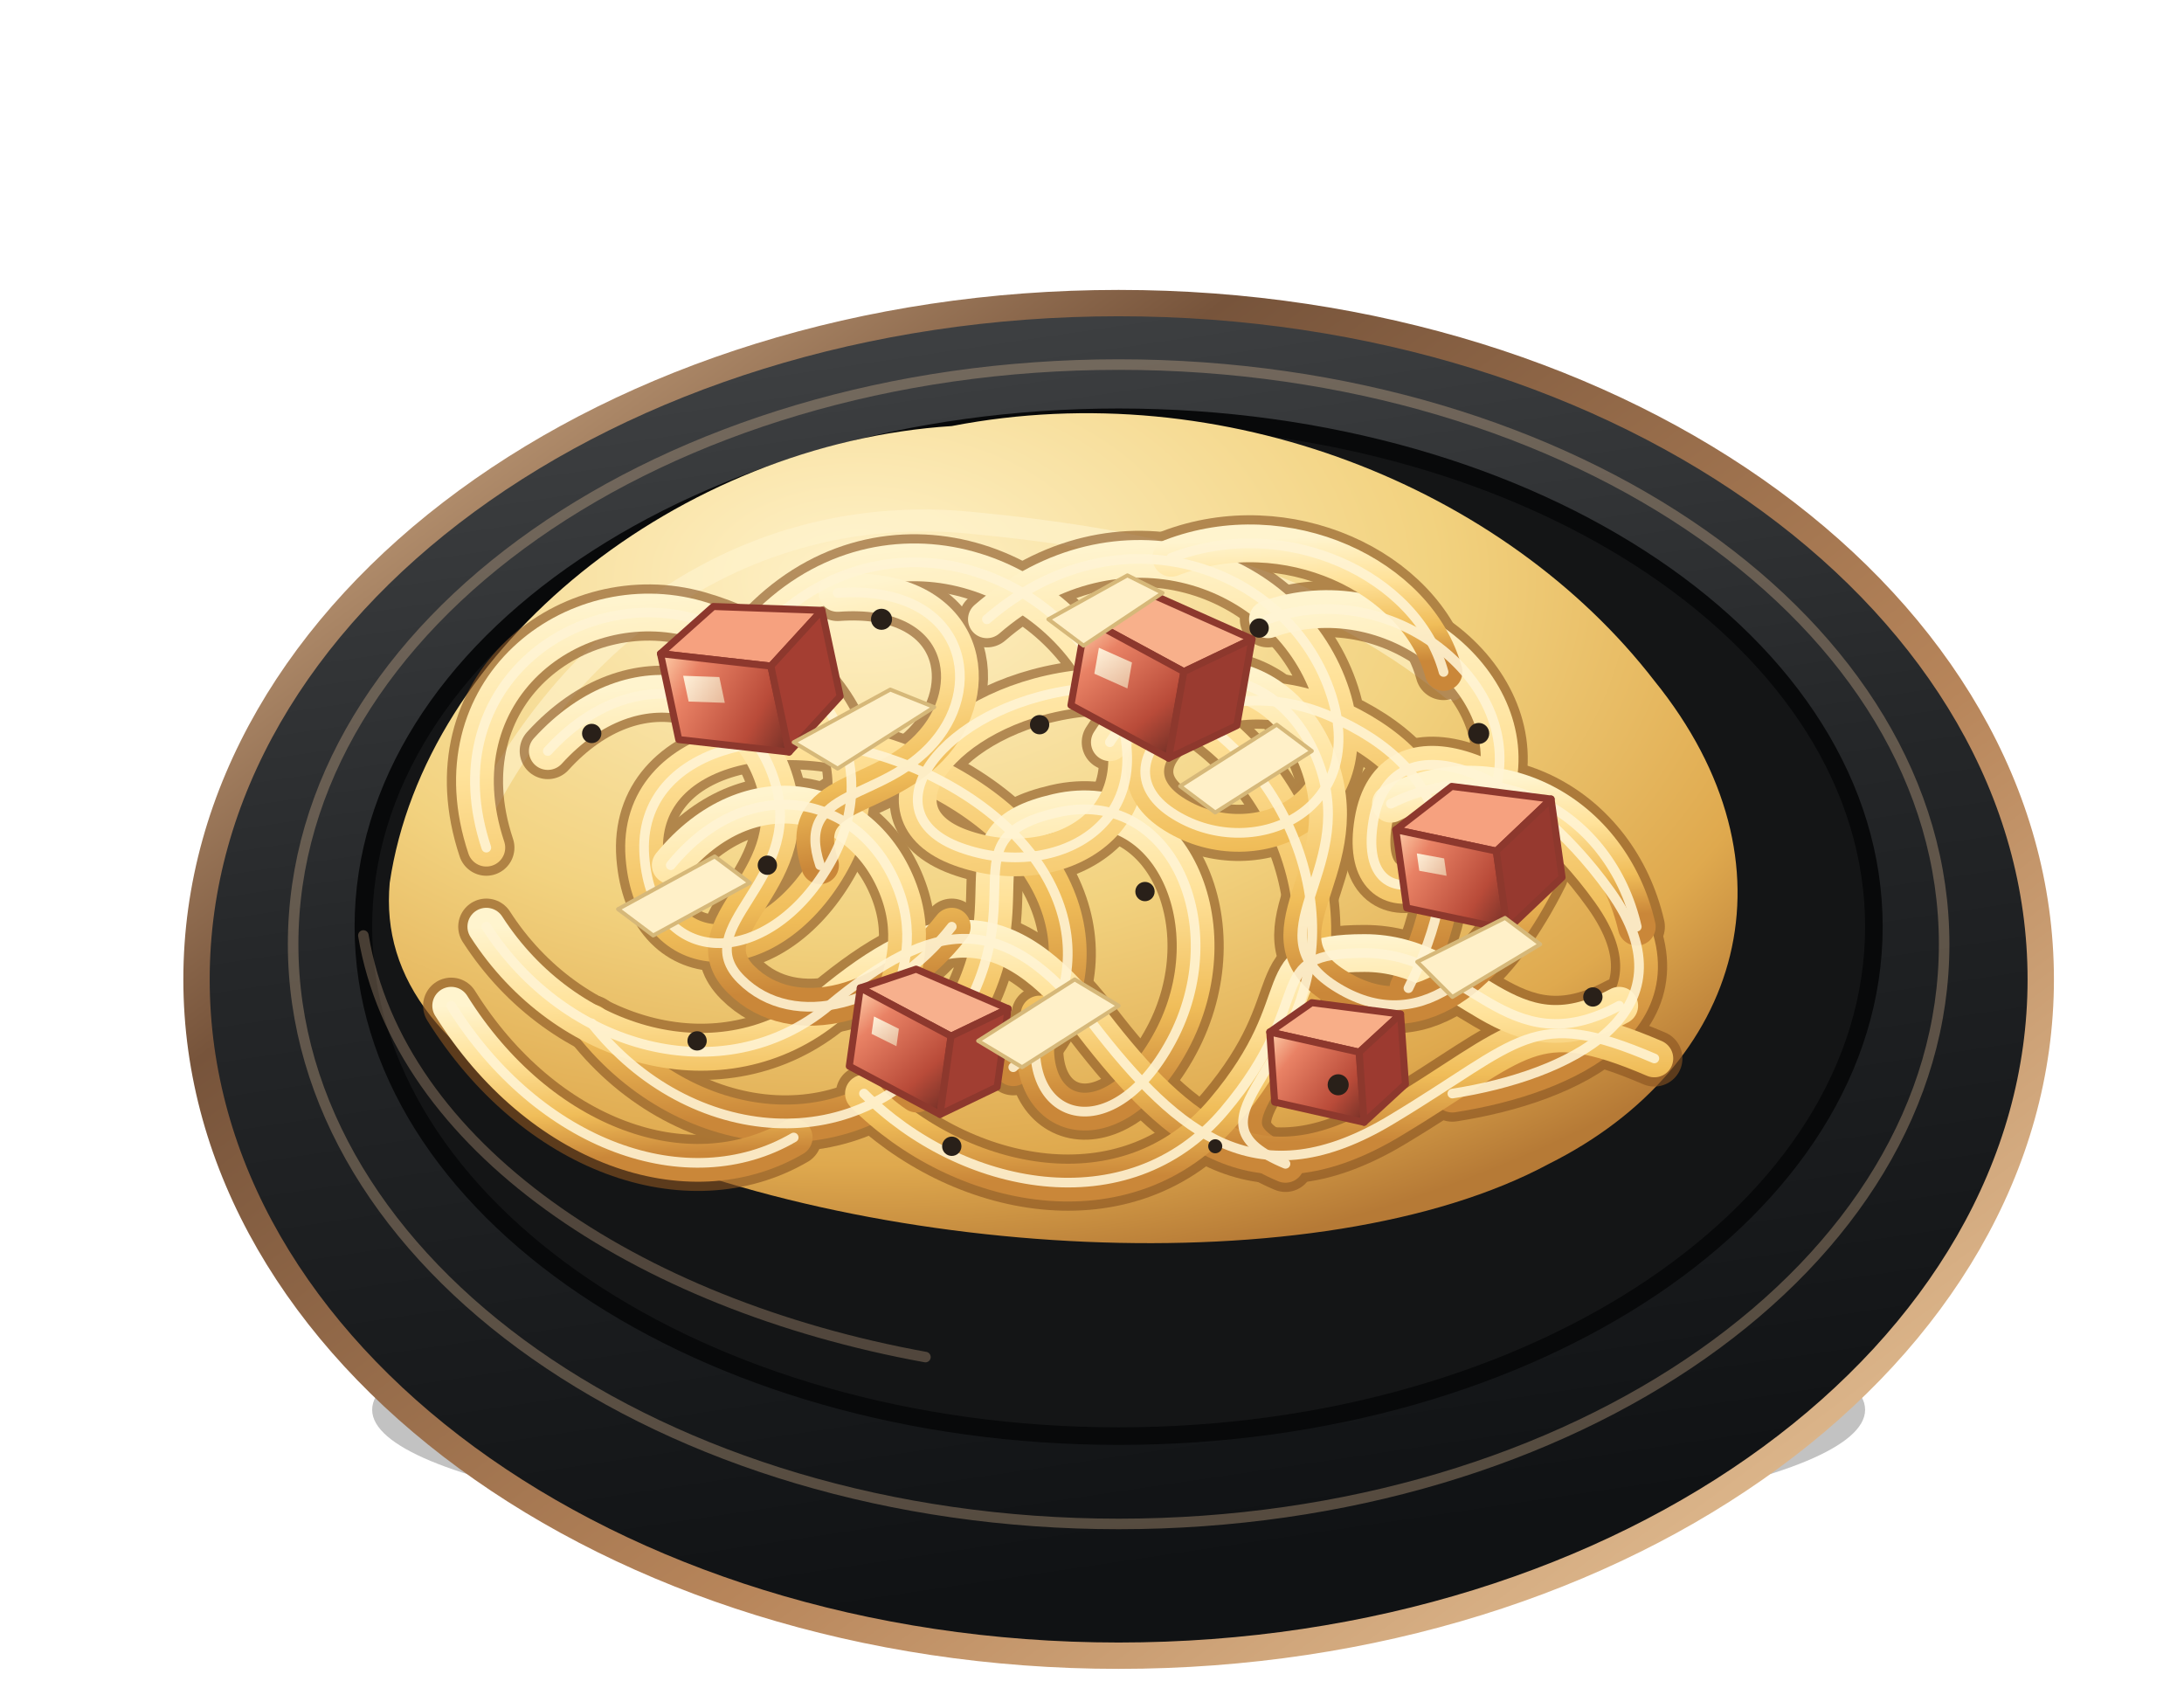
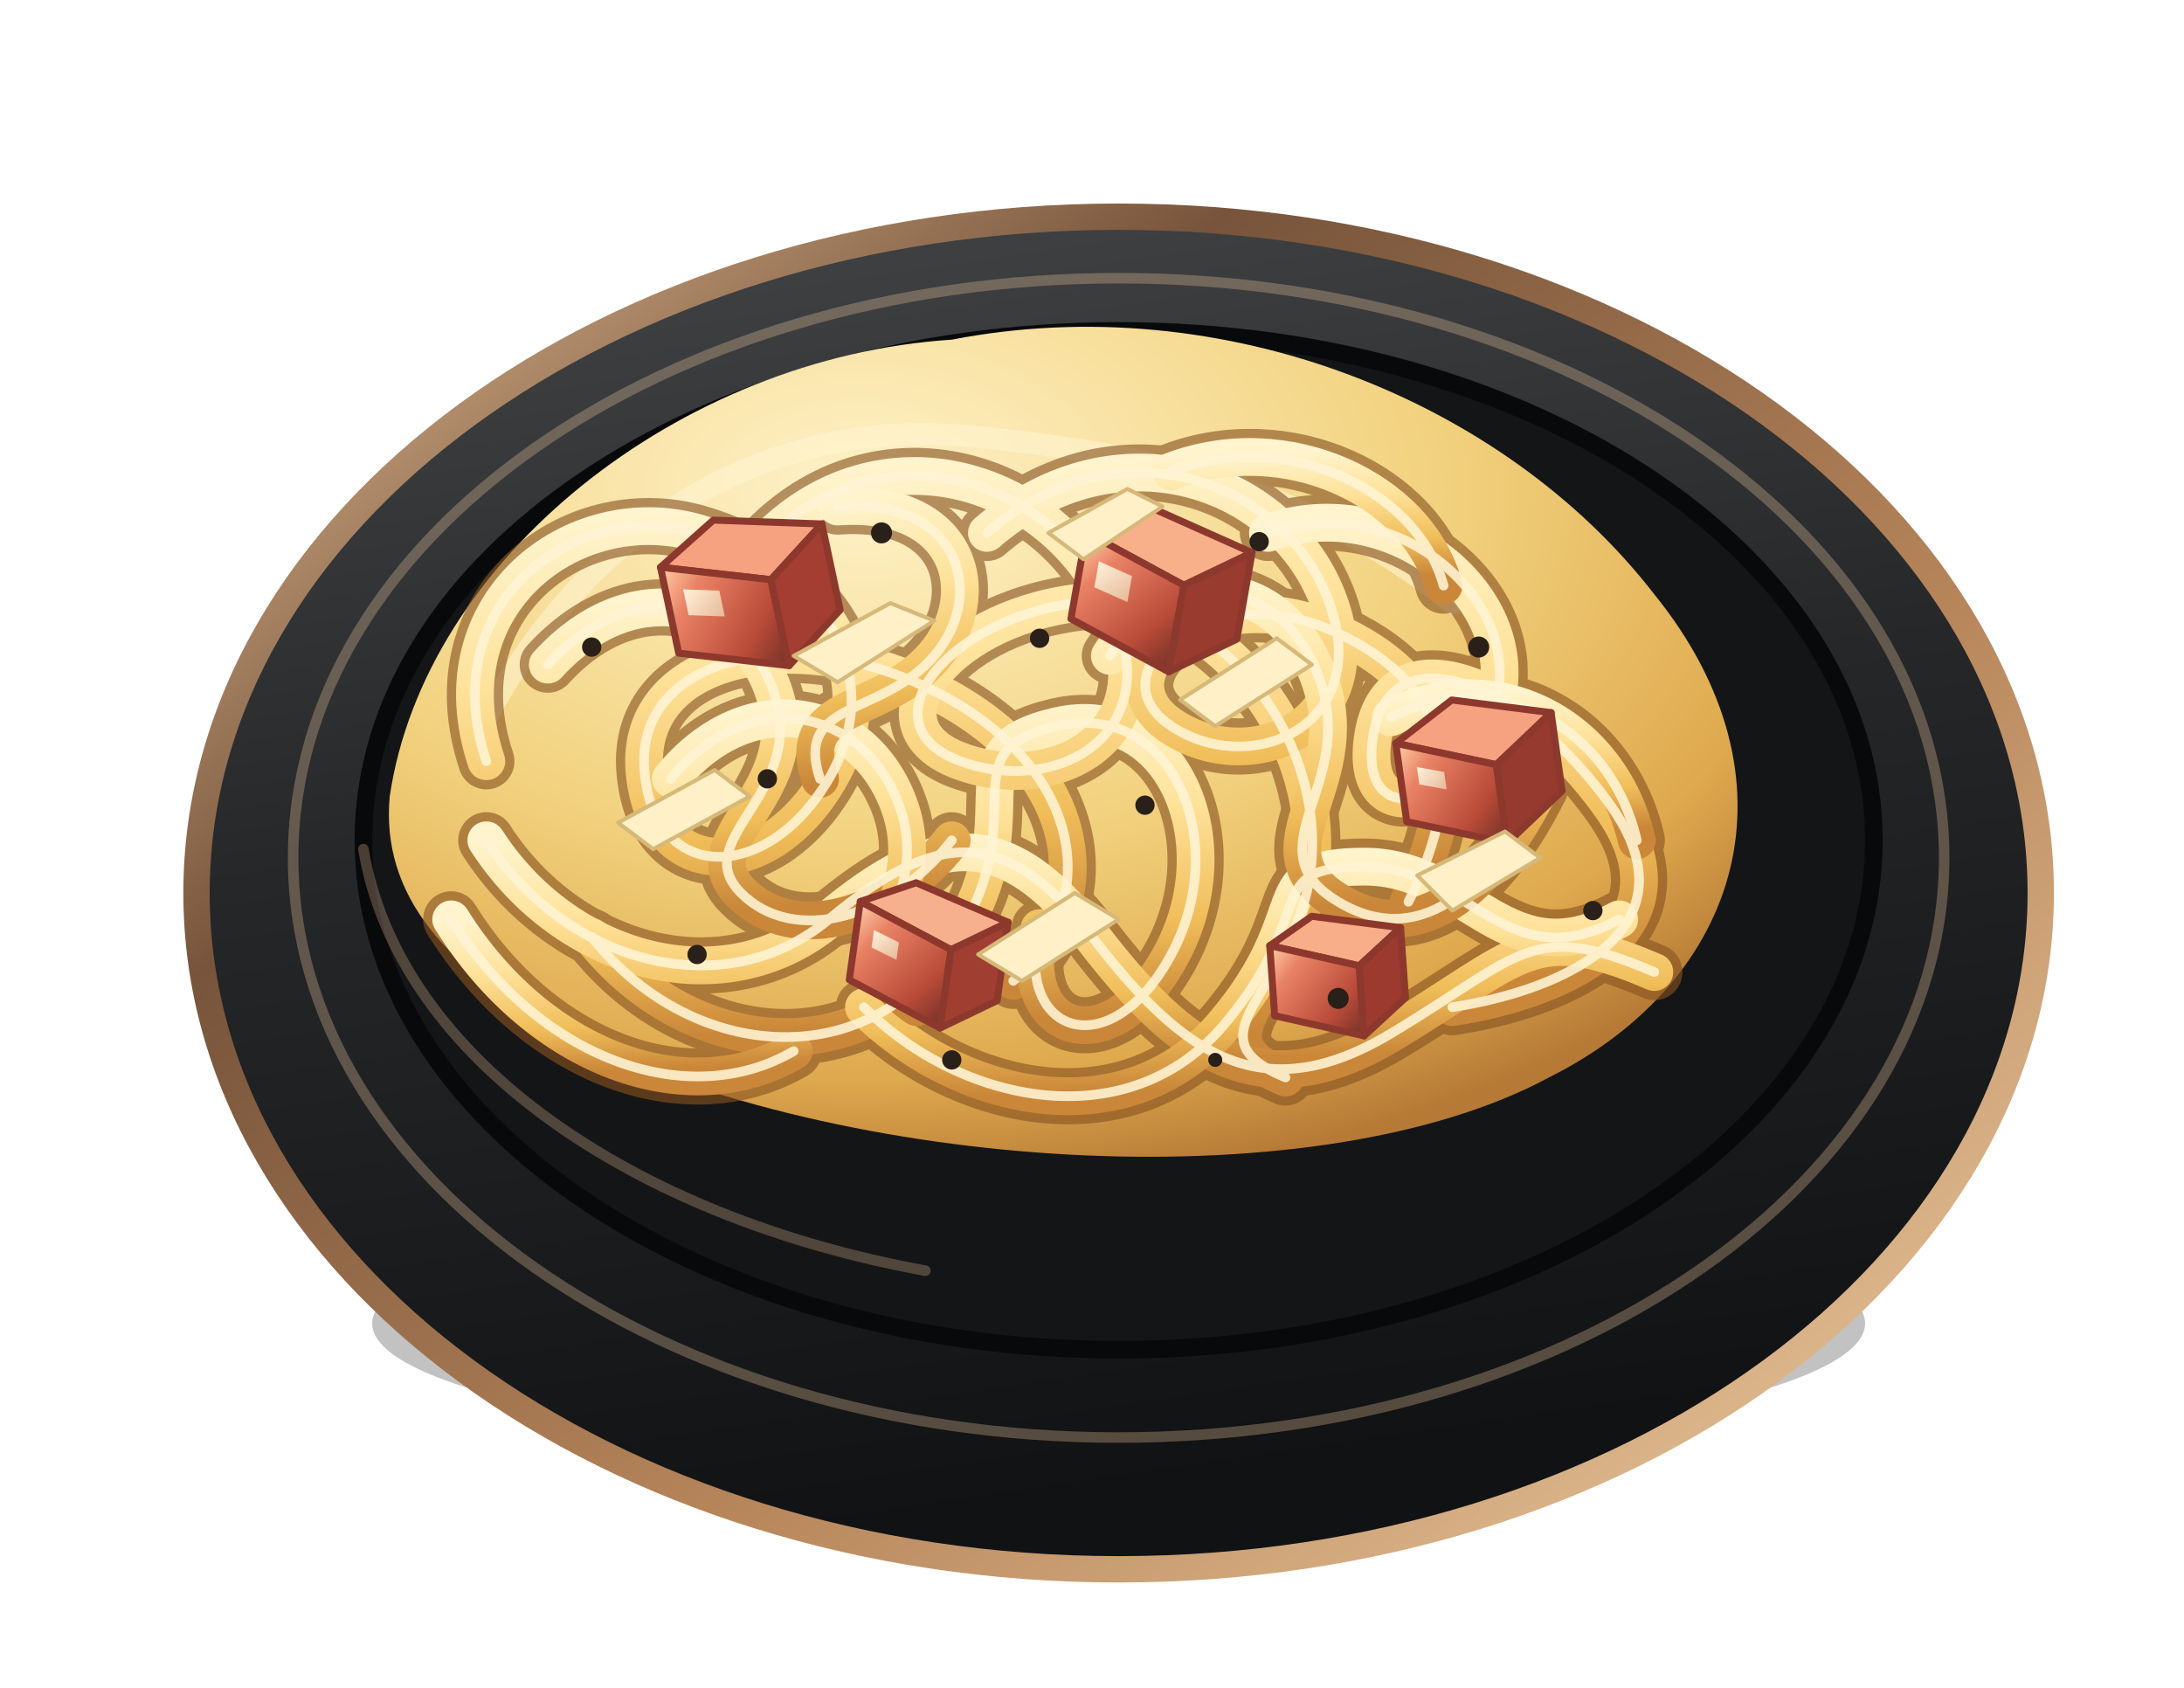
<svg xmlns="http://www.w3.org/2000/svg" width="1517" height="1172" viewBox="-45 -35 1517 1172" role="img" aria-labelledby="carbonara-title carbonara-desc">
  <defs>
    <linearGradient id="rim" x1="0" y1="0" x2="1" y2="1">
      <stop stop-color="#e9c49b" />
      <stop offset=".28" stop-color="#77543b" />
      <stop offset=".62" stop-color="#b7855a" />
      <stop offset="1" stop-color="#f0d0a5" />
    </linearGradient>
    <linearGradient id="plate" x1="0" y1="0" x2=".2" y2="1">
      <stop stop-color="#444648" />
      <stop offset=".48" stop-color="#252729" />
      <stop offset="1" stop-color="#101214" />
    </linearGradient>
    <radialGradient id="sauce" cx=".35" cy=".2" r=".85">
      <stop stop-color="#fff2c9" />
      <stop offset=".5" stop-color="#f2d27f" />
      <stop offset=".83" stop-color="#dfa94e" />
      <stop offset="1" stop-color="#b67a36" />
    </radialGradient>
    <linearGradient id="noodle" x1="0" y1="0" x2=".1" y2="1">
      <stop stop-color="#fff4ce" />
      <stop offset=".35" stop-color="#ffe29a" />
      <stop offset=".72" stop-color="#f0bd59" />
      <stop offset="1" stop-color="#ca8739" />
    </linearGradient>
    <linearGradient id="pork" x1="0" y1="0" x2="1" y2="1">
      <stop stop-color="#ffd0aa" />
      <stop offset=".25" stop-color="#e98265" />
      <stop offset=".72" stop-color="#b94b39" />
      <stop offset="1" stop-color="#733027" />
    </linearGradient>
    <linearGradient id="fat" x1="0" y1="0" x2="1" y2="1">
      <stop stop-color="#fff1d9" />
      <stop offset="1" stop-color="#e7b99a" />
    </linearGradient>
    <g id="spaghetti" fill="none" stroke-linecap="round" stroke-linejoin="round">
      <path d="M48 117C42 99 58 87 72 91S94 107 87 119 67 131 66 118 83 101 99 109 119 132 108 142" />
      <path d="M60 137C71 151 91 153 101 138S100 116 113 113 133 126 126 139 108 148 111 136" />
      <path d="M78 94C91 78 112 84 119 99S113 121 102 117 100 101 115 99 143 113 142 128 127 148 139 153" />
      <path d="M105 91C120 78 139 85 144 99S135 119 126 113 130 96 144 102 160 119 153 133" />
      <path d="M137 91C151 86 166 98 163 110S147 126 149 114 166 108 176 122 171 143 158 145" />
      <path d="M48 126C57 140 75 145 87 135S107 124 117 137 136 157 151 148 167 135 181 141" />
      <path d="M55 106C65 95 78 99 81 110S71 126 77 132 94 135 101 126" />
      <path d="M91 145C102 156 121 160 132 147S136 129 148 129 164 142 177 135" />
      <path d="M69 119C78 108 91 111 95 122S88 139 97 145" />
      <path d="M119 105C126 94 139 96 143 108S135 127 145 133 163 130 168 120" />
      <path d="M88 88C102 87 105 98 99 105S83 110 86 119" />
      <path d="M44 135C54 151 71 157 83 150" />
      <path d="M126 84C139 79 154 86 157 97" />
      <path d="M151 112C163 106 176 113 179 126" />
    </g>
  </defs>
-   <g transform="translate(0 -160) scale(6.1)">
+   <g transform="translate(0 -220) scale(6.1)">
    <ellipse cx="120" cy="181" rx="85" ry="15" fill="#000" opacity=".24" />
    <ellipse cx="120" cy="132" rx="105" ry="77" fill="url(#plate)" stroke="url(#rim)" stroke-width="3" />
    <ellipse cx="120" cy="128" rx="94" ry="66" fill="none" stroke="#e8c39a" stroke-opacity=".32" stroke-width="1.2" />
    <ellipse cx="120" cy="126" rx="86" ry="58" fill="#141516" stroke="#08090a" stroke-width="2" />
    <path d="M37 121C41 94 70 71 101 69C132 63 164 76 181 98C198 119 191 142 169 153C143 167 91 164 59 149 43 141 36 132 37 121Z" fill="url(#sauce)" />
    <path d="M48 112C61 88 82 78 103 80S142 86 158 99" fill="none" stroke="#fff4d1" stroke-width="2.5" stroke-linecap="round" opacity=".58" />
    <use href="#spaghetti" stroke="#875321" stroke-width="6.4" opacity=".62" />
    <use href="#spaghetti" stroke="url(#noodle)" stroke-width="4.3" />
    <use href="#spaghetti" stroke="#fff4d4" stroke-width="1.1" opacity=".88" />
    <g stroke="#8d382d" stroke-width=".8" stroke-linejoin="round">
      <g transform="translate(67 91) rotate(-12)">
        <path d="M0 4 7 0 19 3 12 8Z" fill="#f6a17f" />
        <path d="M0 4 12 8 12 18 0 14Z" fill="url(#pork)" />
        <path d="M12 8 19 3 19 13 12 18Z" fill="#a43e32" />
        <path d="M2 7 6 8 6 11 2 10Z" fill="url(#fat)" stroke="none" />
      </g>
      <g transform="translate(117 87) rotate(10)">
        <path d="M0 4 7 0 19 3 12 8Z" fill="#f8b08b" />
        <path d="M0 4 12 8 12 18 0 14Z" fill="url(#pork)" />
        <path d="M12 8 19 3 19 13 12 18Z" fill="#9a3b30" />
        <path d="M2 7 6 8 6 11 2 10Z" fill="url(#fat)" stroke="none" />
      </g>
      <g transform="translate(151 111) rotate(-8)">
        <path d="M0 4 7 0 18 3 11 8Z" fill="#f6a17f" />
        <path d="M0 4 11 8 11 17 0 13Z" fill="url(#pork)" />
        <path d="M11 8 18 3 18 12 11 17Z" fill="#96392f" />
        <path d="M2 7 5 8 5 10 2 9Z" fill="url(#fat)" stroke="none" />
      </g>
      <g transform="translate(91 130) rotate(8)">
        <path d="M0 3 6 0 17 3 11 7Z" fill="#f7b08d" />
        <path d="M0 3 11 7 11 16 0 12Z" fill="url(#pork)" />
        <path d="M11 7 17 3 17 12 11 16Z" fill="#a13e32" />
        <path d="M2 6 5 7 5 9 2 8Z" fill="url(#fat)" stroke="none" />
      </g>
      <g transform="translate(137 135) rotate(-4)">
        <path d="M0 3 5 0 15 2 10 6Z" fill="#f8ae88" />
        <path d="M0 3 10 6 10 14 0 11Z" fill="url(#pork)" />
        <path d="M10 6 15 2 15 10 10 14Z" fill="#9c3a30" />
      </g>
    </g>
    <g fill="#fff0c8" stroke="#d6b879" stroke-width=".45" stroke-linejoin="round">
      <path d="M83 105 94 99 99 101 88 108Z" />
      <path d="M127 110 138 103 142 106 131 113Z" />
      <path d="M104 139 115 132 120 135 109 142Z" />
      <path d="M154 130 164 125 168 128 158 134Z" />
      <path d="M63 124 74 118 78 121 67 127Z" />
      <path d="M112 91 121 86 125 88 116 94Z" />
    </g>
    <g fill="#292019">
      <circle cx="60" cy="104" r="1.1" />
      <circle cx="93" cy="91" r="1.2" />
      <circle cx="111" cy="103" r="1.1" />
      <circle cx="136" cy="92" r="1.1" />
      <circle cx="161" cy="104" r="1.2" />
      <circle cx="80" cy="119" r="1.1" />
      <circle cx="123" cy="122" r="1.1" />
      <circle cx="145" cy="144" r="1.2" />
      <circle cx="101" cy="151" r="1.1" />
      <circle cx="174" cy="134" r="1.1" />
      <circle cx="72" cy="139" r="1.1" />
      <circle cx="131" cy="151" r=".8" />
    </g>
    <path d="M34 127C38 151 65 169 98 175" fill="none" stroke="#d4b18d" stroke-width="1.2" stroke-linecap="round" opacity=".32" />
  </g>
</svg>
